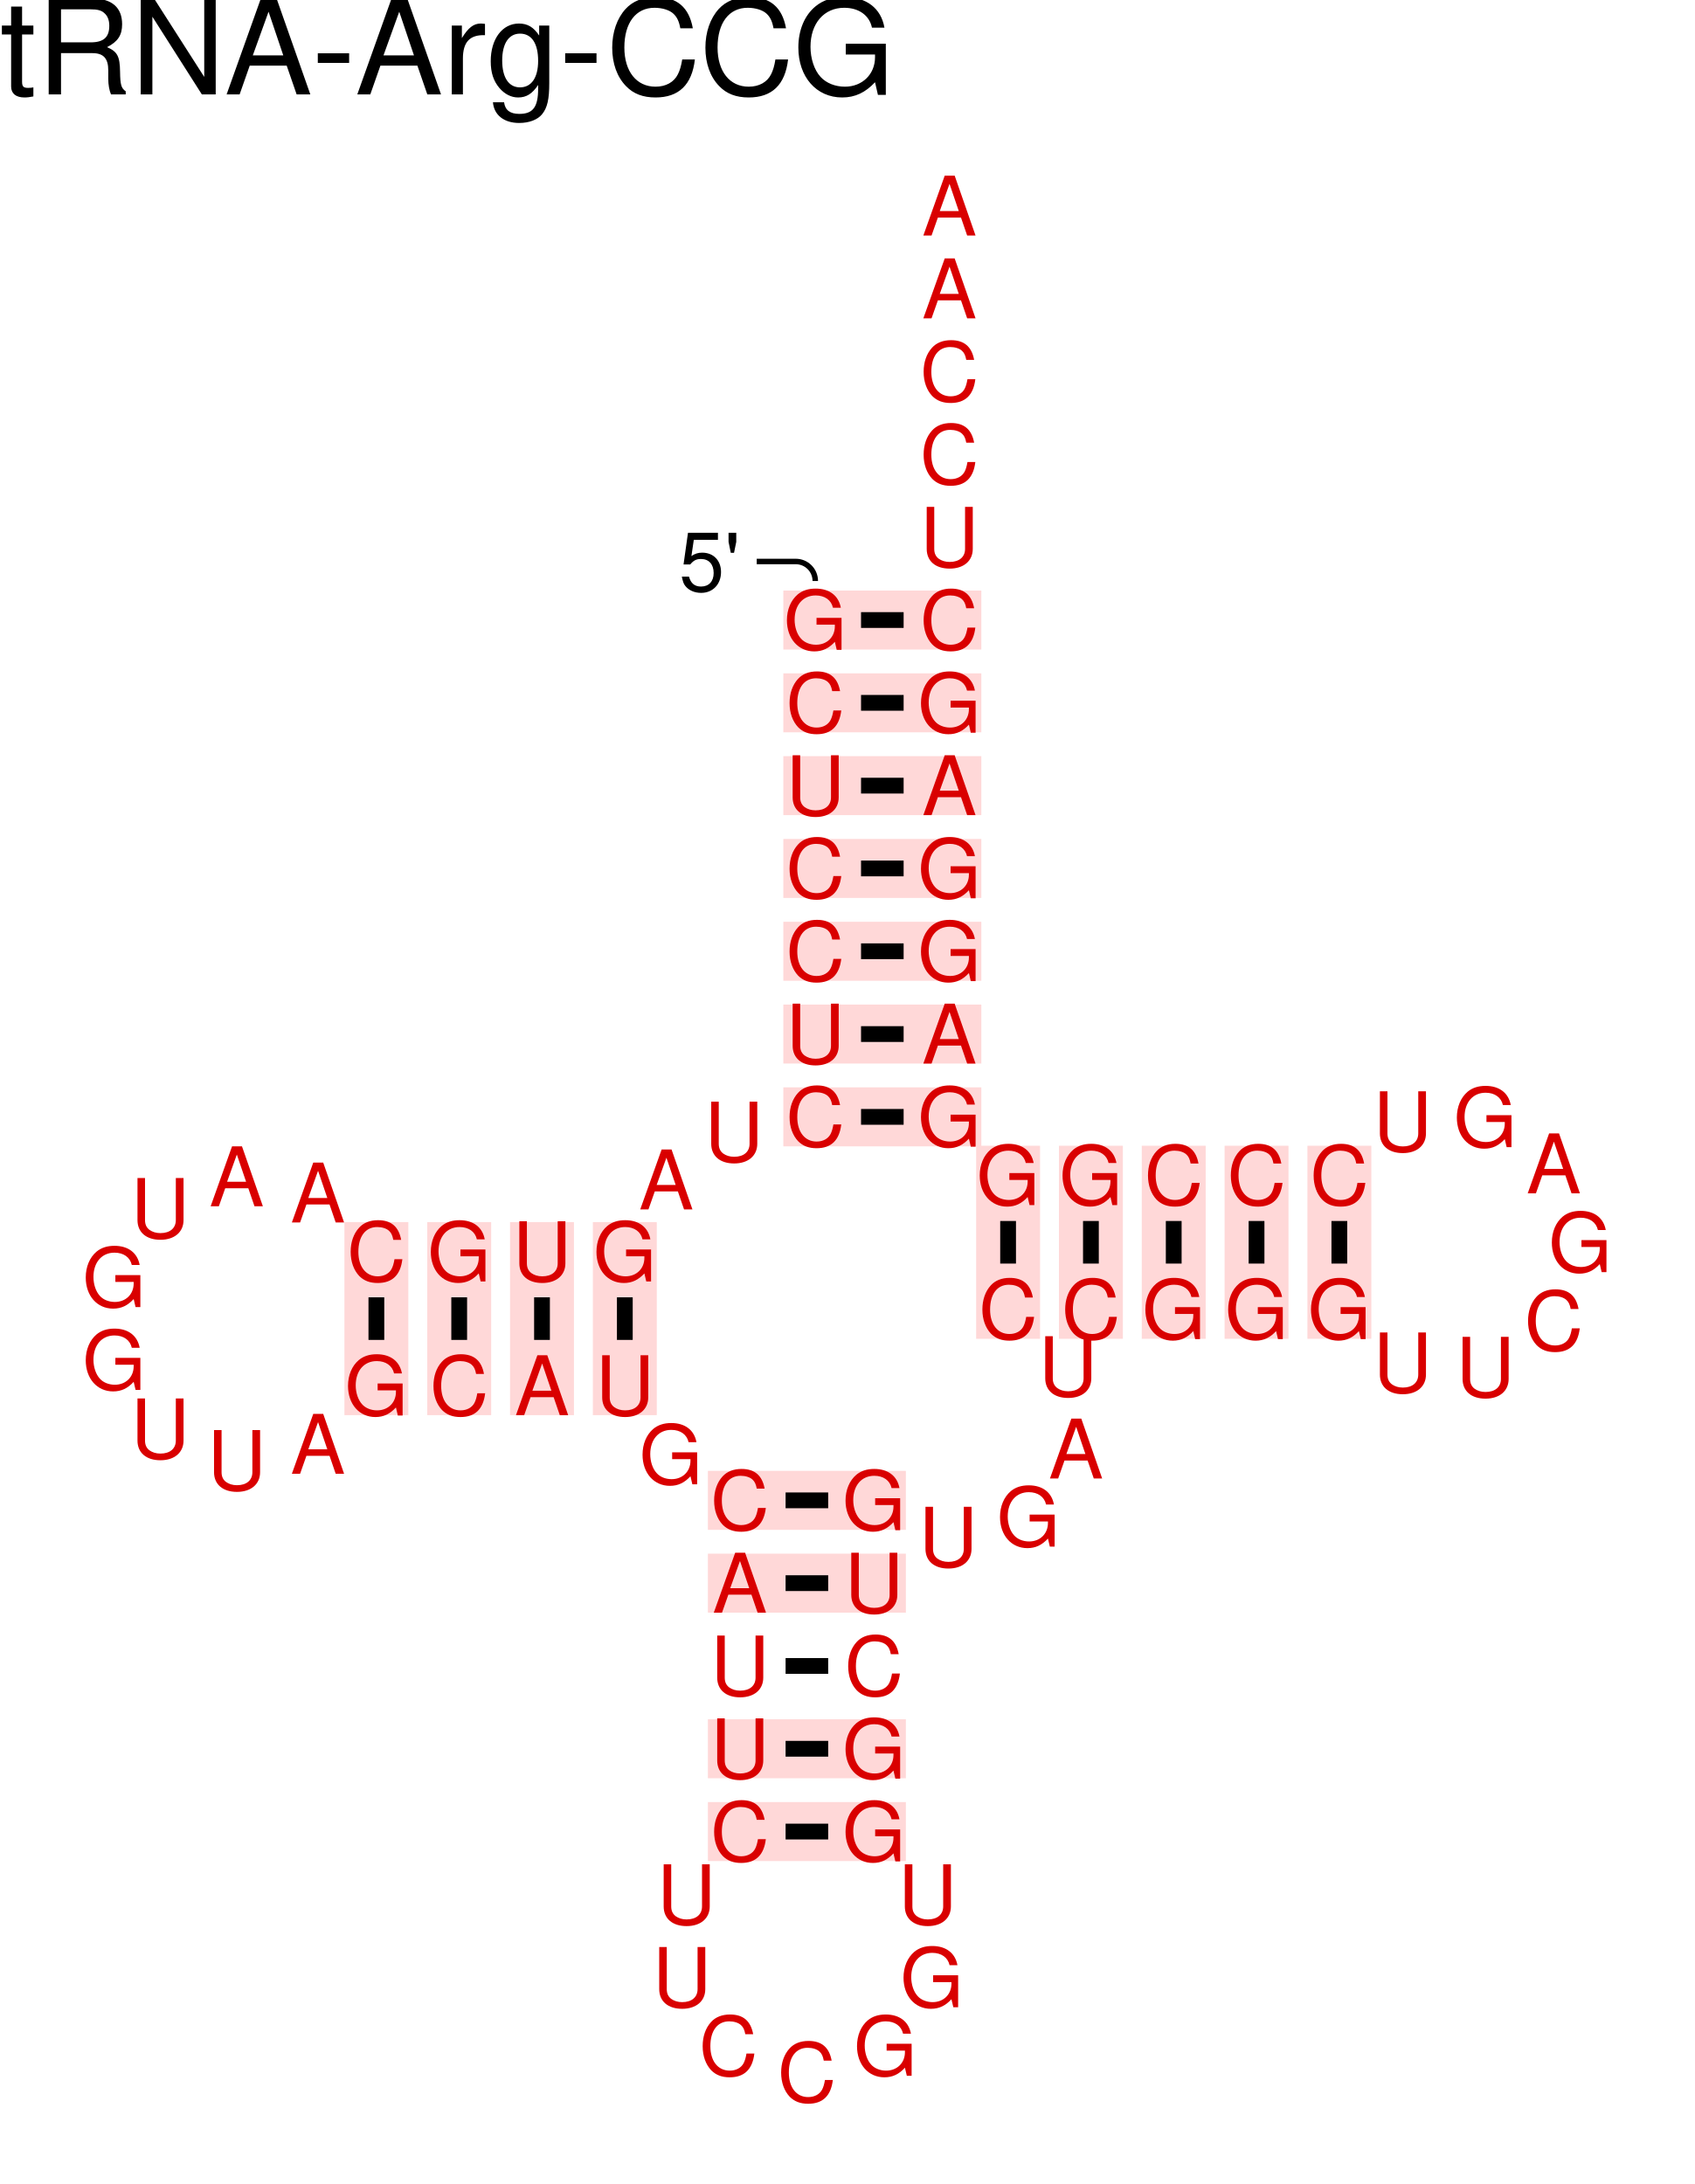
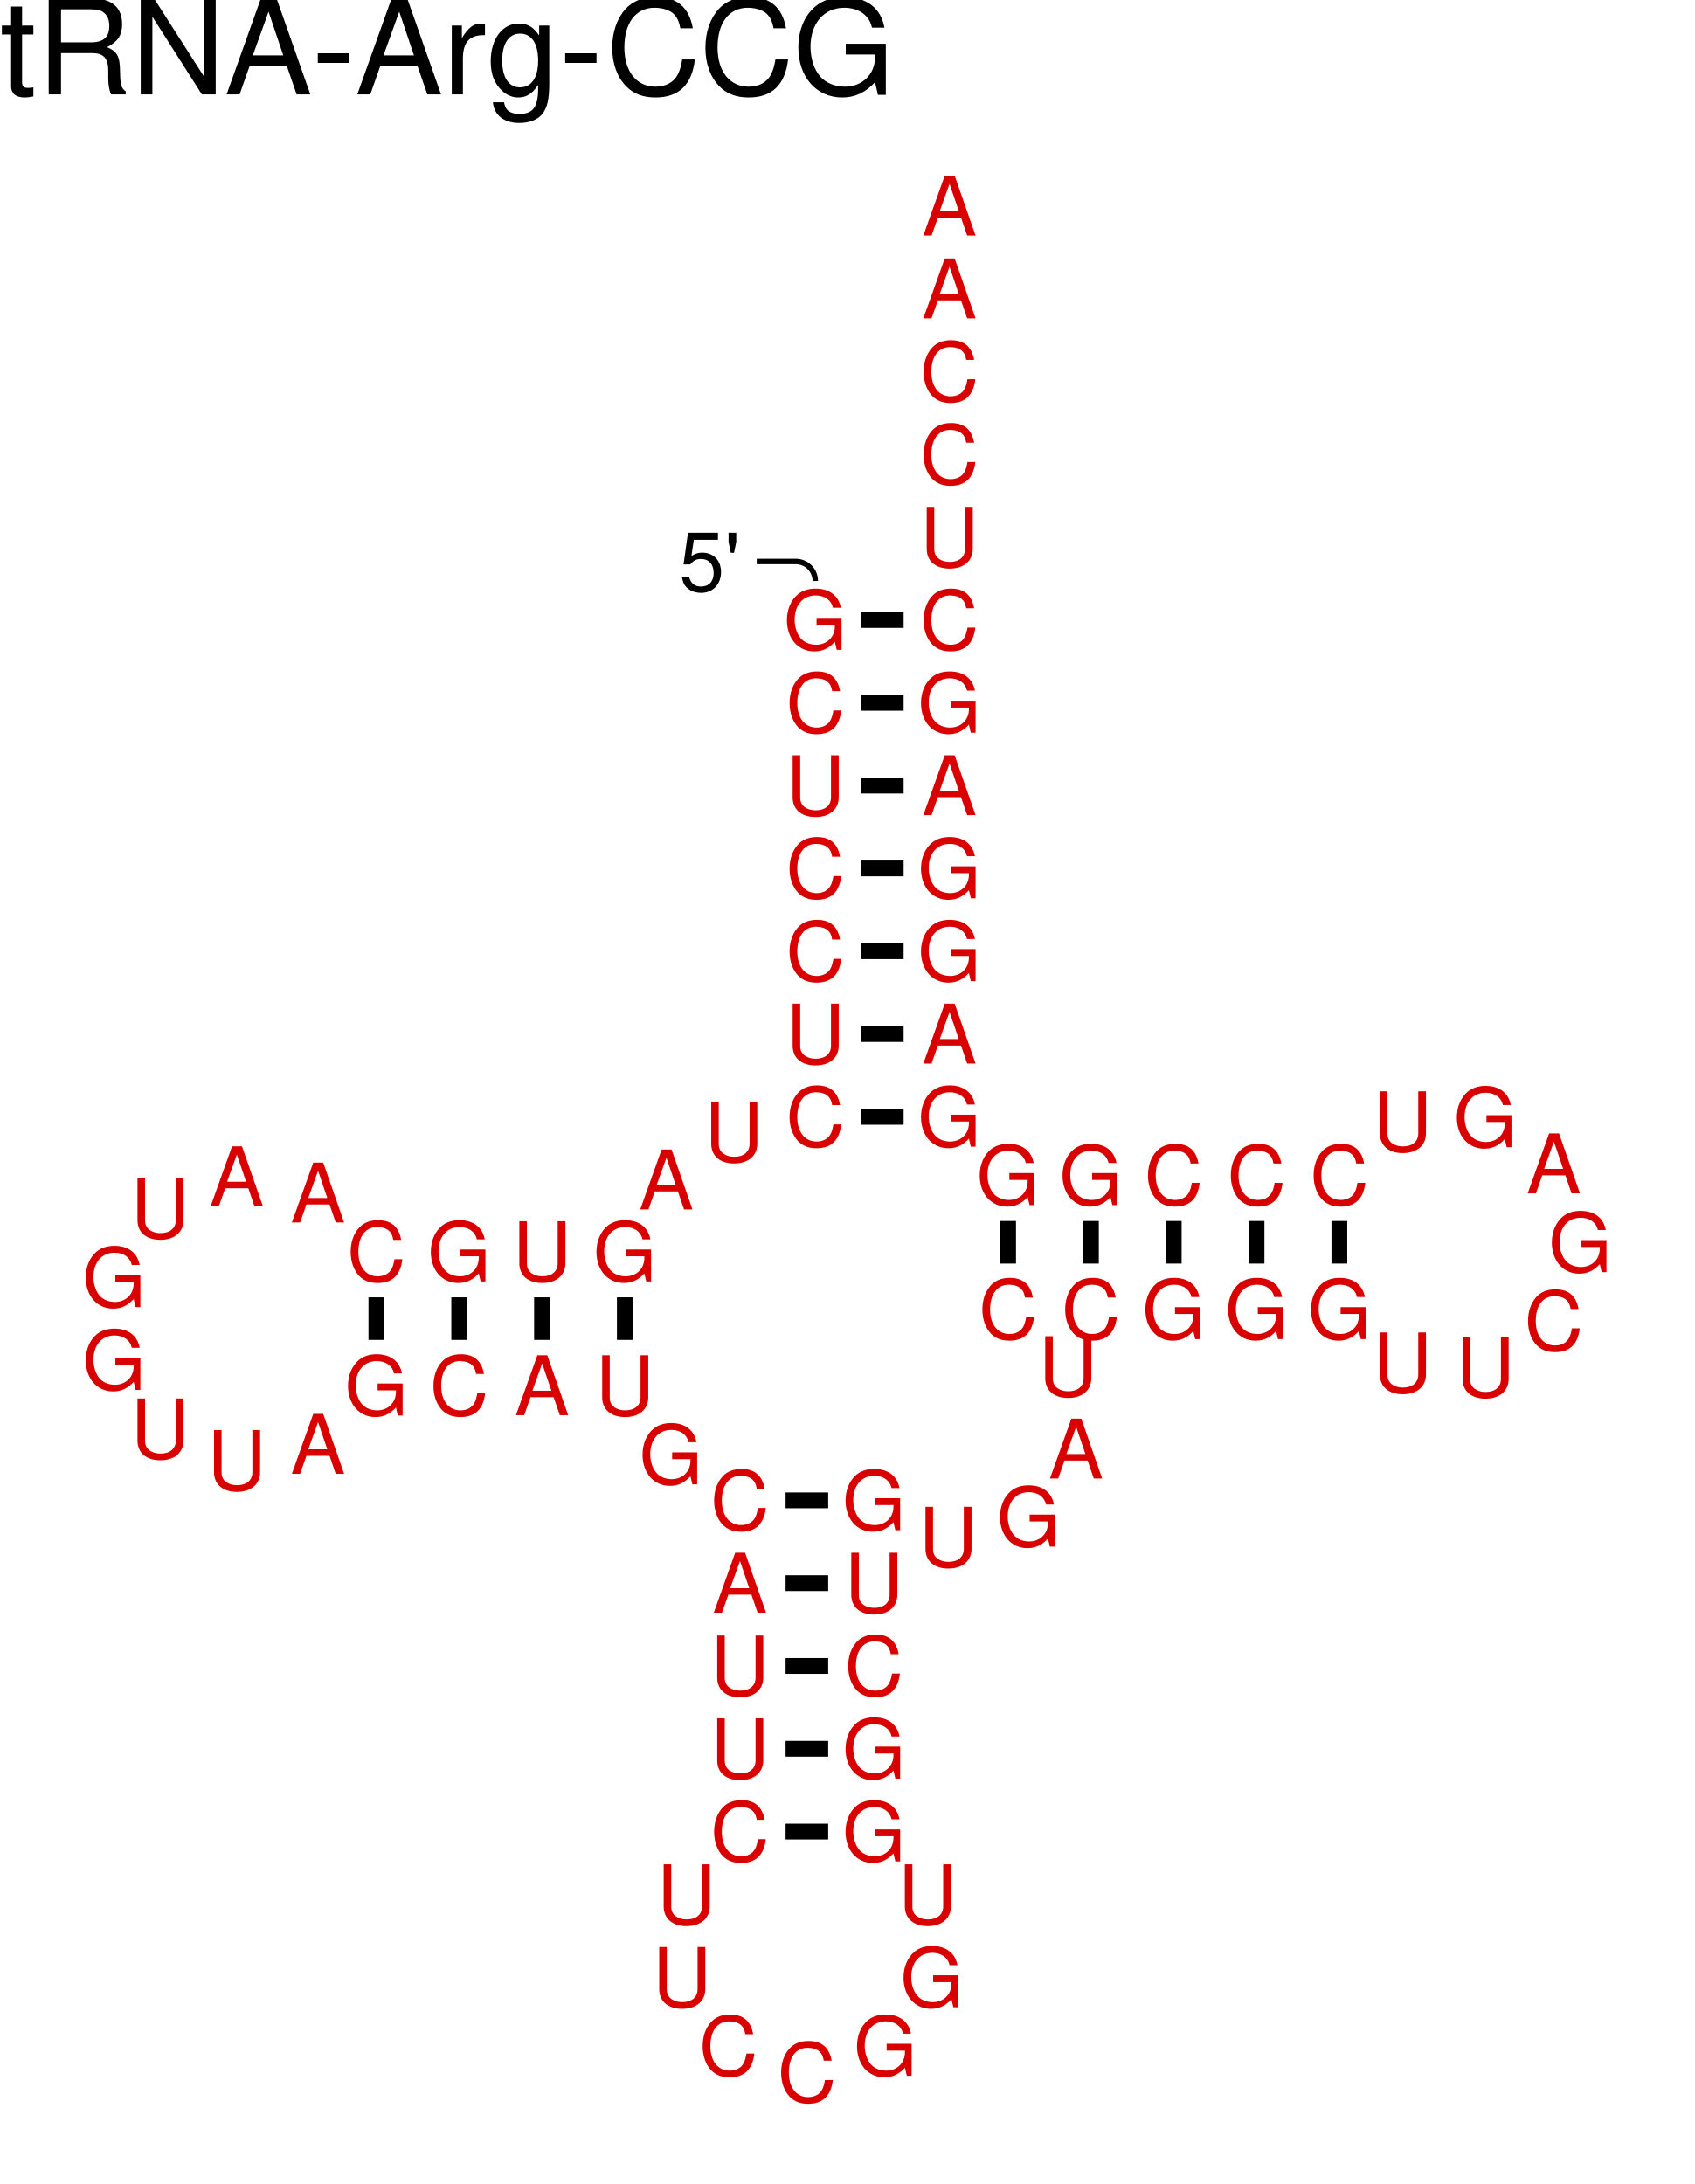
<svg xmlns="http://www.w3.org/2000/svg" version="1.0" width="154.669" height="199.397" id="svg2403" xml:space="preserve">
  <text x="0" y="8.616" id="text1000">
    <tspan x="0" y="8.616" fill="#000000" font-variant="normal" font-weight="normal" font-style="normal" font-family="Helvetica, Arial, sans-serif" font-size="12" id="tspan1001">tRNA-Arg-CCG</tspan>
  </text>
-   <path fill="#ffd8d8" stroke="none" d="M 71.508 53.916 L 71.508,53.916L 89.583,53.916L 89.583,59.301L 71.508,59.301Z" />
  <path fill="none" stroke="#000000" stroke-width="1.44" stroke-linecap="butt" stroke-linejoin="miter" d="M 78.602 56.608 L 82.49 56.608 " />
-   <path fill="#ffd8d8" stroke="none" d="M 71.508 61.476 L 71.508,61.476L 89.583,61.476L 89.583,66.861L 71.508,66.861Z" />
  <path fill="none" stroke="#000000" stroke-width="1.44" stroke-linecap="butt" stroke-linejoin="miter" d="M 78.602 64.168 L 82.49 64.168 " />
-   <path fill="#ffd8d8" stroke="none" d="M 71.508 69.036 L 71.508,69.036L 89.583,69.036L 89.583,74.421L 71.508,74.421Z" />
  <path fill="none" stroke="#000000" stroke-width="1.44" stroke-linecap="butt" stroke-linejoin="miter" d="M 78.602 71.728 L 82.49 71.728 " />
-   <path fill="#ffd8d8" stroke="none" d="M 71.508 76.596 L 71.508,76.596L 89.583,76.596L 89.583,81.981L 71.508,81.981Z" />
  <path fill="none" stroke="#000000" stroke-width="1.44" stroke-linecap="butt" stroke-linejoin="miter" d="M 78.602 79.288 L 82.49 79.288 " />
-   <path fill="#ffd8d8" stroke="none" d="M 71.508 84.156 L 71.508,84.156L 89.583,84.156L 89.583,89.541L 71.508,89.541Z" />
  <path fill="none" stroke="#000000" stroke-width="1.44" stroke-linecap="butt" stroke-linejoin="miter" d="M 78.602 86.849 L 82.49 86.849 " />
-   <path fill="#ffd8d8" stroke="none" d="M 71.508 91.716 L 71.508,91.716L 89.583,91.716L 89.583,97.101L 71.508,97.101Z" />
  <path fill="none" stroke="#000000" stroke-width="1.44" stroke-linecap="butt" stroke-linejoin="miter" d="M 78.602 94.409 L 82.49 94.409 " />
-   <path fill="#ffd8d8" stroke="none" d="M 71.508 99.276 L 71.508,99.276L 89.583,99.276L 89.583,104.661L 71.508,104.661Z" />
  <path fill="none" stroke="#000000" stroke-width="1.44" stroke-linecap="butt" stroke-linejoin="miter" d="M 78.602 101.969 L 82.49 101.969 " />
-   <path fill="#ffd8d8" stroke="none" d="M 59.956 111.577 L 59.956,111.577L 59.956,129.202L 54.121,129.202L 54.121,111.577Z" />
  <path fill="none" stroke="#000000" stroke-width="1.44" stroke-linecap="butt" stroke-linejoin="miter" d="M 57.038 118.445 L 57.038 122.333 " />
-   <path fill="#ffd8d8" stroke="none" d="M 52.396 111.577 L 52.396,111.577L 52.396,129.202L 46.561,129.202L 46.561,111.577Z" />
  <path fill="none" stroke="#000000" stroke-width="1.44" stroke-linecap="butt" stroke-linejoin="miter" d="M 49.478 118.445 L 49.478 122.333 " />
-   <path fill="#ffd8d8" stroke="none" d="M 44.836 111.577 L 44.836,111.577L 44.836,129.202L 39.001,129.202L 39.001,111.577Z" />
  <path fill="none" stroke="#000000" stroke-width="1.44" stroke-linecap="butt" stroke-linejoin="miter" d="M 41.919 118.445 L 41.919 122.333 " />
-   <path fill="#ffd8d8" stroke="none" d="M 37.276 111.577 L 37.276,111.577L 37.276,129.202L 31.441,129.202L 31.441,111.577Z" />
  <path fill="none" stroke="#000000" stroke-width="1.44" stroke-linecap="butt" stroke-linejoin="miter" d="M 34.358 118.445 L 34.358 122.333 " />
-   <path fill="#ffd8d8" stroke="none" d="M 64.621 134.288 L 64.621,134.288L 82.696,134.288L 82.696,139.673L 64.621,139.673Z" />
  <path fill="none" stroke="#000000" stroke-width="1.44" stroke-linecap="butt" stroke-linejoin="miter" d="M 71.715 136.98 L 75.603 136.98 " />
-   <path fill="#ffd8d8" stroke="none" d="M 64.621 141.848 L 64.621,141.848L 82.696,141.848L 82.696,147.233L 64.621,147.233Z" />
  <path fill="none" stroke="#000000" stroke-width="1.44" stroke-linecap="butt" stroke-linejoin="miter" d="M 71.715 144.54 L 75.603 144.54 " />
  <path fill="none" stroke="#000000" stroke-width="1.44" stroke-linecap="butt" stroke-linejoin="miter" d="M 71.715 152.1 L 75.603 152.1 " />
-   <path fill="#ffd8d8" stroke="none" d="M 64.621 156.968 L 64.621,156.968L 82.696,156.968L 82.696,162.353L 64.621,162.353Z" />
  <path fill="none" stroke="#000000" stroke-width="1.44" stroke-linecap="butt" stroke-linejoin="miter" d="M 71.715 159.66 L 75.603 159.66 " />
-   <path fill="#ffd8d8" stroke="none" d="M 64.621 164.528 L 64.621,164.528L 82.696,164.528L 82.696,169.913L 64.621,169.913Z" />
  <path fill="none" stroke="#000000" stroke-width="1.44" stroke-linecap="butt" stroke-linejoin="miter" d="M 71.715 167.22 L 75.603 167.22 " />
-   <path fill="#ffd8d8" stroke="none" d="M 89.109 122.231 L 89.109,122.231L 89.109,104.606L 94.944,104.606L 94.944,122.231Z" />
  <path fill="none" stroke="#000000" stroke-width="1.44" stroke-linecap="butt" stroke-linejoin="miter" d="M 92.026 115.363 L 92.026 111.475 " />
-   <path fill="#ffd8d8" stroke="none" d="M 96.669 122.231 L 96.669,122.231L 96.669,104.606L 102.504,104.606L 102.504,122.231Z" />
  <path fill="none" stroke="#000000" stroke-width="1.44" stroke-linecap="butt" stroke-linejoin="miter" d="M 99.587 115.363 L 99.587 111.475 " />
-   <path fill="#ffd8d8" stroke="none" d="M 104.229 122.231 L 104.229,122.231L 104.229,104.606L 110.064,104.606L 110.064,122.231Z" />
  <path fill="none" stroke="#000000" stroke-width="1.44" stroke-linecap="butt" stroke-linejoin="miter" d="M 107.146 115.363 L 107.146 111.475 " />
-   <path fill="#ffd8d8" stroke="none" d="M 111.789 122.231 L 111.789,122.231L 111.789,104.606L 117.624,104.606L 117.624,122.231Z" />
  <path fill="none" stroke="#000000" stroke-width="1.44" stroke-linecap="butt" stroke-linejoin="miter" d="M 114.706 115.363 L 114.706 111.475 " />
-   <path fill="#ffd8d8" stroke="none" d="M 119.349 122.231 L 119.349,122.231L 119.349,104.606L 125.184,104.606L 125.184,122.231Z" />
  <path fill="none" stroke="#000000" stroke-width="1.44" stroke-linecap="butt" stroke-linejoin="miter" d="M 122.266 115.363 L 122.266 111.475 " />
-   <path fill="none" stroke="#5c5c5c" stroke-width="0.5" stroke-linecap="butt" stroke-linejoin="miter" d="" />
-   <path fill="none" stroke="#5c5c5c" stroke-width="0.5" stroke-linecap="butt" stroke-linejoin="miter" d="" />
-   <path fill="none" stroke="#5c5c5c" stroke-width="0.5" stroke-linecap="butt" stroke-linejoin="miter" d="" />
-   <path fill="none" stroke="#5c5c5c" stroke-width="0.5" stroke-linecap="butt" stroke-linejoin="miter" d="" />
-   <path fill="none" stroke="#5c5c5c" stroke-width="0.5" stroke-linecap="butt" stroke-linejoin="miter" d="" />
-   <path fill="none" stroke="#5c5c5c" stroke-width="0.5" stroke-linecap="butt" stroke-linejoin="miter" d="" />
-   <path fill="none" stroke="#5c5c5c" stroke-width="0.5" stroke-linecap="butt" stroke-linejoin="miter" d="" />
-   <path fill="none" stroke="#5c5c5c" stroke-width="0.5" stroke-linecap="butt" stroke-linejoin="miter" d="" />
-   <path fill="none" stroke="#5c5c5c" stroke-width="0.5" stroke-linecap="butt" stroke-linejoin="miter" d="" />
-   <path fill="none" stroke="#5c5c5c" stroke-width="0.5" stroke-linecap="butt" stroke-linejoin="miter" d="" />
-   <path fill="none" stroke="#5c5c5c" stroke-width="0.5" stroke-linecap="butt" stroke-linejoin="miter" d="" />
-   <path fill="none" stroke="#5c5c5c" stroke-width="0.5" stroke-linecap="butt" stroke-linejoin="miter" d="" />
-   <path fill="none" stroke="#5c5c5c" stroke-width="0.5" stroke-linecap="butt" stroke-linejoin="miter" d="" />
-   <path fill="none" stroke="#5c5c5c" stroke-width="0.5" stroke-linecap="butt" stroke-linejoin="miter" d="" />
-   <path fill="none" stroke="#5c5c5c" stroke-width="0.5" stroke-linecap="butt" stroke-linejoin="miter" d="" />
-   <path fill="none" stroke="#5c5c5c" stroke-width="0.5" stroke-linecap="butt" stroke-linejoin="miter" d="" />
-   <path fill="none" stroke="#5c5c5c" stroke-width="0.5" stroke-linecap="butt" stroke-linejoin="miter" d="" />
-   <path fill="none" stroke="#5c5c5c" stroke-width="0.5" stroke-linecap="butt" stroke-linejoin="miter" d="" />
-   <path fill="none" stroke="#5c5c5c" stroke-width="0.5" stroke-linecap="butt" stroke-linejoin="miter" d="" />
-   <path fill="none" stroke="#5c5c5c" stroke-width="0.5" stroke-linecap="butt" stroke-linejoin="miter" d="" />
-   <path fill="none" stroke="#5c5c5c" stroke-width="0.5" stroke-linecap="butt" stroke-linejoin="miter" d="" />
-   <path fill="none" stroke="#5c5c5c" stroke-width="0.5" stroke-linecap="butt" stroke-linejoin="miter" d="" />
-   <path fill="none" stroke="#5c5c5c" stroke-width="0.5" stroke-linecap="butt" stroke-linejoin="miter" d="" />
-   <path fill="none" stroke="#5c5c5c" stroke-width="0.5" stroke-linecap="butt" stroke-linejoin="miter" d="" />
-   <path fill="none" stroke="#5c5c5c" stroke-width="0.5" stroke-linecap="butt" stroke-linejoin="miter" d="" />
-   <path fill="none" stroke="#5c5c5c" stroke-width="0.5" stroke-linecap="butt" stroke-linejoin="miter" d="" />
-   <path fill="none" stroke="#5c5c5c" stroke-width="0.5" stroke-linecap="butt" stroke-linejoin="miter" d="" />
-   <path fill="none" stroke="#5c5c5c" stroke-width="0.5" stroke-linecap="butt" stroke-linejoin="miter" d="" />
-   <path fill="none" stroke="#5c5c5c" stroke-width="0.5" stroke-linecap="butt" stroke-linejoin="miter" d="" />
-   <path fill="none" stroke="#5c5c5c" stroke-width="0.5" stroke-linecap="butt" stroke-linejoin="miter" d="" />
-   <path fill="none" stroke="#5c5c5c" stroke-width="0.5" stroke-linecap="butt" stroke-linejoin="miter" d="" />
-   <path fill="none" stroke="#5c5c5c" stroke-width="0.5" stroke-linecap="butt" stroke-linejoin="miter" d="" />
-   <path fill="none" stroke="#5c5c5c" stroke-width="0.5" stroke-linecap="butt" stroke-linejoin="miter" d="" />
-   <path fill="none" stroke="#5c5c5c" stroke-width="0.5" stroke-linecap="butt" stroke-linejoin="miter" d="" />
-   <path fill="none" stroke="#5c5c5c" stroke-width="0.5" stroke-linecap="butt" stroke-linejoin="miter" d="" />
-   <path fill="none" stroke="#5c5c5c" stroke-width="0.5" stroke-linecap="butt" stroke-linejoin="miter" d="" />
-   <path fill="none" stroke="#5c5c5c" stroke-width="0.5" stroke-linecap="butt" stroke-linejoin="miter" d="" />
-   <path fill="none" stroke="#5c5c5c" stroke-width="0.5" stroke-linecap="butt" stroke-linejoin="miter" d="" />
-   <path fill="none" stroke="#5c5c5c" stroke-width="0.5" stroke-linecap="butt" stroke-linejoin="miter" d="" />
-   <path fill="none" stroke="#5c5c5c" stroke-width="0.5" stroke-linecap="butt" stroke-linejoin="miter" d="" />
-   <path fill="none" stroke="#5c5c5c" stroke-width="0.5" stroke-linecap="butt" stroke-linejoin="miter" d="" />
-   <path fill="none" stroke="#5c5c5c" stroke-width="0.5" stroke-linecap="butt" stroke-linejoin="miter" d="" />
-   <path fill="none" stroke="#5c5c5c" stroke-width="0.5" stroke-linecap="butt" stroke-linejoin="miter" d="" />
-   <path fill="none" stroke="#5c5c5c" stroke-width="0.5" stroke-linecap="butt" stroke-linejoin="miter" d="" />
-   <path fill="none" stroke="#5c5c5c" stroke-width="0.5" stroke-linecap="butt" stroke-linejoin="miter" d="" />
-   <path fill="none" stroke="#5c5c5c" stroke-width="0.5" stroke-linecap="butt" stroke-linejoin="miter" d="" />
-   <path fill="none" stroke="#5c5c5c" stroke-width="0.5" stroke-linecap="butt" stroke-linejoin="miter" d="" />
-   <path fill="none" stroke="#5c5c5c" stroke-width="0.5" stroke-linecap="butt" stroke-linejoin="miter" d="" />
-   <path fill="none" stroke="#5c5c5c" stroke-width="0.5" stroke-linecap="butt" stroke-linejoin="miter" d="" />
-   <path fill="none" stroke="#5c5c5c" stroke-width="0.5" stroke-linecap="butt" stroke-linejoin="miter" d="" />
-   <path fill="none" stroke="#5c5c5c" stroke-width="0.5" stroke-linecap="butt" stroke-linejoin="miter" d="" />
-   <path fill="none" stroke="#5c5c5c" stroke-width="0.5" stroke-linecap="butt" stroke-linejoin="miter" d="" />
-   <path fill="none" stroke="#5c5c5c" stroke-width="0.5" stroke-linecap="butt" stroke-linejoin="miter" d="" />
-   <path fill="none" stroke="#5c5c5c" stroke-width="0.5" stroke-linecap="butt" stroke-linejoin="miter" d="" />
-   <path fill="none" stroke="#5c5c5c" stroke-width="0.5" stroke-linecap="butt" stroke-linejoin="miter" d="" />
-   <path fill="none" stroke="#5c5c5c" stroke-width="0.5" stroke-linecap="butt" stroke-linejoin="miter" d="" />
-   <path fill="none" stroke="#5c5c5c" stroke-width="0.5" stroke-linecap="butt" stroke-linejoin="miter" d="" />
-   <path fill="none" stroke="#5c5c5c" stroke-width="0.5" stroke-linecap="butt" stroke-linejoin="miter" d="" />
-   <path fill="none" stroke="#5c5c5c" stroke-width="0.5" stroke-linecap="butt" stroke-linejoin="miter" d="" />
-   <path fill="none" stroke="#5c5c5c" stroke-width="0.5" stroke-linecap="butt" stroke-linejoin="miter" d="" />
-   <path fill="none" stroke="#5c5c5c" stroke-width="0.5" stroke-linecap="butt" stroke-linejoin="miter" d="" />
-   <path fill="none" stroke="#5c5c5c" stroke-width="0.5" stroke-linecap="butt" stroke-linejoin="miter" d="" />
-   <path fill="none" stroke="#5c5c5c" stroke-width="0.5" stroke-linecap="butt" stroke-linejoin="miter" d="" />
-   <path fill="none" stroke="#5c5c5c" stroke-width="0.5" stroke-linecap="butt" stroke-linejoin="miter" d="" />
-   <path fill="none" stroke="#5c5c5c" stroke-width="0.5" stroke-linecap="butt" stroke-linejoin="miter" d="" />
-   <path fill="none" stroke="#5c5c5c" stroke-width="0.5" stroke-linecap="butt" stroke-linejoin="miter" d="" />
-   <path fill="none" stroke="#5c5c5c" stroke-width="0.5" stroke-linecap="butt" stroke-linejoin="miter" d="" />
-   <path fill="none" stroke="#5c5c5c" stroke-width="0.5" stroke-linecap="butt" stroke-linejoin="miter" d="" />
-   <path fill="none" stroke="#5c5c5c" stroke-width="0.5" stroke-linecap="butt" stroke-linejoin="miter" d="" />
-   <path fill="none" stroke="#5c5c5c" stroke-width="0.5" stroke-linecap="butt" stroke-linejoin="miter" d="" />
-   <path fill="none" stroke="#5c5c5c" stroke-width="0.5" stroke-linecap="butt" stroke-linejoin="miter" d="" />
-   <path fill="none" stroke="#5c5c5c" stroke-width="0.5" stroke-linecap="butt" stroke-linejoin="miter" d="" />
-   <path fill="none" stroke="#5c5c5c" stroke-width="0.5" stroke-linecap="butt" stroke-linejoin="miter" d="" />
-   <path fill="none" stroke="#5c5c5c" stroke-width="0.5" stroke-linecap="butt" stroke-linejoin="miter" d="" />
-   <path fill="none" stroke="#5c5c5c" stroke-width="0.5" stroke-linecap="butt" stroke-linejoin="miter" d="" />
-   <path fill="none" stroke="#5c5c5c" stroke-width="0.5" stroke-linecap="butt" stroke-linejoin="miter" d="" />
-   <path fill="none" stroke="#5c5c5c" stroke-width="0.5" stroke-linecap="butt" stroke-linejoin="miter" d="" />
-   <path fill="none" stroke="#5c5c5c" stroke-width="0.5" stroke-linecap="butt" stroke-linejoin="miter" d="" />
-   <path fill="none" stroke="#5c5c5c" stroke-width="0.5" stroke-linecap="butt" stroke-linejoin="miter" d="" />
-   <path fill="none" stroke="#5c5c5c" stroke-width="0.5" stroke-linecap="butt" stroke-linejoin="miter" d="" />
-   <path fill="none" stroke="#5c5c5c" stroke-width="0.5" stroke-linecap="butt" stroke-linejoin="miter" d="" />
-   <path fill="none" stroke="#5c5c5c" stroke-width="0.5" stroke-linecap="butt" stroke-linejoin="miter" d="" />
-   <path fill="none" stroke="#5c5c5c" stroke-width="0.5" stroke-linecap="butt" stroke-linejoin="miter" d="" />
-   <path fill="none" stroke="#5c5c5c" stroke-width="0.5" stroke-linecap="butt" stroke-linejoin="miter" d="" />
-   <path fill="none" stroke="#5c5c5c" stroke-width="0.5" stroke-linecap="butt" stroke-linejoin="miter" d="" />
-   <path fill="none" stroke="#5c5c5c" stroke-width="0.5" stroke-linecap="butt" stroke-linejoin="miter" d="" />
-   <path fill="none" stroke="#5c5c5c" stroke-width="0.5" stroke-linecap="butt" stroke-linejoin="miter" d="" />
-   <path fill="none" stroke="#5c5c5c" stroke-width="0.5" stroke-linecap="butt" stroke-linejoin="miter" d="" />
-   <path fill="none" stroke="#5c5c5c" stroke-width="0.5" stroke-linecap="butt" stroke-linejoin="miter" d="" />
-   <path fill="none" stroke="#5c5c5c" stroke-width="0.5" stroke-linecap="butt" stroke-linejoin="miter" d="" />
-   <path fill="none" stroke="#5c5c5c" stroke-width="0.5" stroke-linecap="butt" stroke-linejoin="miter" d="" />
-   <path fill="none" stroke="#5c5c5c" stroke-width="0.5" stroke-linecap="butt" stroke-linejoin="miter" d="" />
-   <path fill="none" stroke="#5c5c5c" stroke-width="0.5" stroke-linecap="butt" stroke-linejoin="miter" d="" />
-   <path fill="none" stroke="#5c5c5c" stroke-width="0.5" stroke-linecap="butt" stroke-linejoin="miter" d="" />
-   <path fill="none" stroke="#5c5c5c" stroke-width="0.5" stroke-linecap="butt" stroke-linejoin="miter" d="" />
-   <path fill="none" stroke="#5c5c5c" stroke-width="0.5" stroke-linecap="butt" stroke-linejoin="miter" d="" />
-   <path fill="none" stroke="#5c5c5c" stroke-width="0.5" stroke-linecap="butt" stroke-linejoin="miter" d="" />
-   <path fill="none" stroke="#5c5c5c" stroke-width="0.5" stroke-linecap="butt" stroke-linejoin="miter" d="" />
-   <path fill="none" stroke="#5c5c5c" stroke-width="0.5" stroke-linecap="butt" stroke-linejoin="miter" d="" />
-   <path fill="none" stroke="#5c5c5c" stroke-width="0.5" stroke-linecap="butt" stroke-linejoin="miter" d="" />
-   <path fill="none" stroke="#5c5c5c" stroke-width="0.5" stroke-linecap="butt" stroke-linejoin="miter" d="" />
-   <path fill="none" stroke="#5c5c5c" stroke-width="0.5" stroke-linecap="butt" stroke-linejoin="miter" d="" />
-   <path fill="none" stroke="#5c5c5c" stroke-width="0.5" stroke-linecap="butt" stroke-linejoin="miter" d="" />
-   <path fill="none" stroke="#5c5c5c" stroke-width="0.5" stroke-linecap="butt" stroke-linejoin="miter" d="" />
-   <path fill="none" stroke="#5c5c5c" stroke-width="0.5" stroke-linecap="butt" stroke-linejoin="miter" d="" />
-   <path fill="none" stroke="#5c5c5c" stroke-width="0.5" stroke-linecap="butt" stroke-linejoin="miter" d="" />
-   <path fill="none" stroke="#5c5c5c" stroke-width="0.5" stroke-linecap="butt" stroke-linejoin="miter" d="" />
-   <path fill="none" stroke="#5c5c5c" stroke-width="0.5" stroke-linecap="butt" stroke-linejoin="miter" d="" />
-   <path fill="none" stroke="#5c5c5c" stroke-width="0.5" stroke-linecap="butt" stroke-linejoin="miter" d="" />
-   <path fill="none" stroke="#5c5c5c" stroke-width="0.5" stroke-linecap="butt" stroke-linejoin="miter" d="" />
-   <path fill="none" stroke="#5c5c5c" stroke-width="0.5" stroke-linecap="butt" stroke-linejoin="miter" d="" />
-   <path fill="none" stroke="#5c5c5c" stroke-width="0.5" stroke-linecap="butt" stroke-linejoin="miter" d="" />
-   <path fill="none" stroke="#5c5c5c" stroke-width="0.5" stroke-linecap="butt" stroke-linejoin="miter" d="" />
-   <path fill="none" stroke="#5c5c5c" stroke-width="0.5" stroke-linecap="butt" stroke-linejoin="miter" d="" />
-   <path fill="none" stroke="#5c5c5c" stroke-width="0.5" stroke-linecap="butt" stroke-linejoin="miter" d="" />
-   <path fill="none" stroke="#5c5c5c" stroke-width="0.5" stroke-linecap="butt" stroke-linejoin="miter" d="" />
-   <path fill="none" stroke="#5c5c5c" stroke-width="0.5" stroke-linecap="butt" stroke-linejoin="miter" d="" />
-   <path fill="none" stroke="#5c5c5c" stroke-width="0.5" stroke-linecap="butt" stroke-linejoin="miter" d="" />
-   <path fill="none" stroke="#5c5c5c" stroke-width="0.5" stroke-linecap="butt" stroke-linejoin="miter" d="" />
-   <path fill="none" stroke="#5c5c5c" stroke-width="0.5" stroke-linecap="butt" stroke-linejoin="miter" d="" />
-   <path fill="none" stroke="#5c5c5c" stroke-width="0.5" stroke-linecap="butt" stroke-linejoin="miter" d="" />
-   <path fill="none" stroke="#5c5c5c" stroke-width="0.5" stroke-linecap="butt" stroke-linejoin="miter" d="" />
-   <path fill="none" stroke="#5c5c5c" stroke-width="0.5" stroke-linecap="butt" stroke-linejoin="miter" d="" />
-   <path fill="none" stroke="#5c5c5c" stroke-width="0.5" stroke-linecap="butt" stroke-linejoin="miter" d="" />
-   <path fill="none" stroke="#5c5c5c" stroke-width="0.5" stroke-linecap="butt" stroke-linejoin="miter" d="" />
-   <path fill="none" stroke="#5c5c5c" stroke-width="0.5" stroke-linecap="butt" stroke-linejoin="miter" d="" />
-   <path fill="none" stroke="#5c5c5c" stroke-width="0.5" stroke-linecap="butt" stroke-linejoin="miter" d="" />
-   <path fill="none" stroke="#5c5c5c" stroke-width="0.5" stroke-linecap="butt" stroke-linejoin="miter" d="" />
-   <path fill="none" stroke="#5c5c5c" stroke-width="0.5" stroke-linecap="butt" stroke-linejoin="miter" d="" />
-   <path fill="none" stroke="#5c5c5c" stroke-width="0.5" stroke-linecap="butt" stroke-linejoin="miter" d="" />
-   <path fill="none" stroke="#5c5c5c" stroke-width="0.5" stroke-linecap="butt" stroke-linejoin="miter" d="" />
-   <path fill="none" stroke="#5c5c5c" stroke-width="0.5" stroke-linecap="butt" stroke-linejoin="miter" d="" />
-   <path fill="none" stroke="#5c5c5c" stroke-width="0.5" stroke-linecap="butt" stroke-linejoin="miter" d="" />
-   <path fill="none" stroke="#5c5c5c" stroke-width="0.5" stroke-linecap="butt" stroke-linejoin="miter" d="" />
-   <path fill="none" stroke="#5c5c5c" stroke-width="0.5" stroke-linecap="butt" stroke-linejoin="miter" d="" />
-   <path fill="none" stroke="#5c5c5c" stroke-width="0.5" stroke-linecap="butt" stroke-linejoin="miter" d="" />
-   <path fill="none" stroke="#5c5c5c" stroke-width="0.5" stroke-linecap="butt" stroke-linejoin="miter" d="" />
-   <path fill="none" stroke="#5c5c5c" stroke-width="0.5" stroke-linecap="butt" stroke-linejoin="miter" d="" />
-   <path fill="none" stroke="#5c5c5c" stroke-width="0.5" stroke-linecap="butt" stroke-linejoin="miter" d="" />
-   <path fill="none" stroke="#5c5c5c" stroke-width="0.5" stroke-linecap="butt" stroke-linejoin="miter" d="" />
-   <path fill="none" stroke="#5c5c5c" stroke-width="0.5" stroke-linecap="butt" stroke-linejoin="miter" d="" />
-   <path fill="none" stroke="#5c5c5c" stroke-width="0.5" stroke-linecap="butt" stroke-linejoin="miter" d="" />
-   <path fill="none" stroke="#5c5c5c" stroke-width="0.5" stroke-linecap="butt" stroke-linejoin="miter" d="" />
-   <path fill="none" stroke="#5c5c5c" stroke-width="0.5" stroke-linecap="butt" stroke-linejoin="miter" d="" />
-   <path fill="none" stroke="#5c5c5c" stroke-width="0.5" stroke-linecap="butt" stroke-linejoin="miter" d="" />
-   <path fill="none" stroke="#5c5c5c" stroke-width="0.5" stroke-linecap="butt" stroke-linejoin="miter" d="" />
-   <path fill="none" stroke="#5c5c5c" stroke-width="0.5" stroke-linecap="butt" stroke-linejoin="miter" d="" />
-   <path fill="none" stroke="#5c5c5c" stroke-width="0.5" stroke-linecap="butt" stroke-linejoin="miter" d="" />
-   <path fill="none" stroke="#5c5c5c" stroke-width="0.5" stroke-linecap="butt" stroke-linejoin="miter" d="" />
-   <path fill="none" stroke="#5c5c5c" stroke-width="0.5" stroke-linecap="butt" stroke-linejoin="miter" d="" />
-   <path fill="none" stroke="#5c5c5c" stroke-width="0.5" stroke-linecap="butt" stroke-linejoin="miter" d="" />
-   <path fill="none" stroke="#5c5c5c" stroke-width="0.5" stroke-linecap="butt" stroke-linejoin="miter" d="" />
  <text x="71.508" y="59.301" id="text1002">
    <tspan x="71.508" y="59.301" fill="#d90000" font-variant="normal" font-weight="normal" font-style="normal" font-family="Helvetica, Arial, sans-serif" font-size="7.5" id="tspan1003">G</tspan>
  </text>
  <text x="71.718" y="66.861" id="text1004">
    <tspan x="71.718" y="66.861" fill="#d90000" font-variant="normal" font-weight="normal" font-style="normal" font-family="Helvetica, Arial, sans-serif" font-size="7.5" id="tspan1005">C</tspan>
  </text>
  <text x="71.718" y="74.421" id="text1006">
    <tspan x="71.718" y="74.421" fill="#d90000" font-variant="normal" font-weight="normal" font-style="normal" font-family="Helvetica, Arial, sans-serif" font-size="7.5" id="tspan1007">U</tspan>
  </text>
  <text x="71.718" y="81.981" id="text1008">
    <tspan x="71.718" y="81.981" fill="#d90000" font-variant="normal" font-weight="normal" font-style="normal" font-family="Helvetica, Arial, sans-serif" font-size="7.5" id="tspan1009">C</tspan>
  </text>
  <text x="71.718" y="89.541" id="text1010">
    <tspan x="71.718" y="89.541" fill="#d90000" font-variant="normal" font-weight="normal" font-style="normal" font-family="Helvetica, Arial, sans-serif" font-size="7.5" id="tspan1011">C</tspan>
  </text>
  <text x="71.718" y="97.101" id="text1012">
    <tspan x="71.718" y="97.101" fill="#d90000" font-variant="normal" font-weight="normal" font-style="normal" font-family="Helvetica, Arial, sans-serif" font-size="7.5" id="tspan1013">U</tspan>
  </text>
  <text x="71.718" y="104.661" id="text1014">
    <tspan x="71.718" y="104.661" fill="#d90000" font-variant="normal" font-weight="normal" font-style="normal" font-family="Helvetica, Arial, sans-serif" font-size="7.5" id="tspan1015">C</tspan>
  </text>
  <text x="64.287" y="106.051" id="text1016">
    <tspan x="64.287" y="106.051" fill="#d90000" font-variant="normal" font-weight="normal" font-style="normal" font-family="Helvetica, Arial, sans-serif" font-size="7.5" id="tspan1017">U</tspan>
  </text>
  <text x="58.321" y="110.417" id="text1018">
    <tspan x="58.321" y="110.417" fill="#d90000" font-variant="normal" font-weight="normal" font-style="normal" font-family="Helvetica, Arial, sans-serif" font-size="7.5" id="tspan1019">A</tspan>
  </text>
  <text x="54.121" y="116.962" id="text1020">
    <tspan x="54.121" y="116.962" fill="#d90000" font-variant="normal" font-weight="normal" font-style="normal" font-family="Helvetica, Arial, sans-serif" font-size="7.5" id="tspan1021">G</tspan>
  </text>
  <text x="46.771" y="116.962" id="text1022">
    <tspan x="46.771" y="116.962" fill="#d90000" font-variant="normal" font-weight="normal" font-style="normal" font-family="Helvetica, Arial, sans-serif" font-size="7.5" id="tspan1023">U</tspan>
  </text>
  <text x="39.001" y="116.962" id="text1024">
    <tspan x="39.001" y="116.962" fill="#d90000" font-variant="normal" font-weight="normal" font-style="normal" font-family="Helvetica, Arial, sans-serif" font-size="7.5" id="tspan1025">G</tspan>
  </text>
  <text x="31.651" y="116.962" id="text1026">
    <tspan x="31.651" y="116.962" fill="#d90000" font-variant="normal" font-weight="normal" font-style="normal" font-family="Helvetica, Arial, sans-serif" font-size="7.5" id="tspan1027">C</tspan>
  </text>
  <text x="26.518" y="111.609" id="text1028">
    <tspan x="26.518" y="111.609" fill="#d90000" font-variant="normal" font-weight="normal" font-style="normal" font-family="Helvetica, Arial, sans-serif" font-size="7.5" id="tspan1029">A</tspan>
  </text>
  <text x="19.105" y="110.128" id="text1030">
    <tspan x="19.105" y="110.128" fill="#d90000" font-variant="normal" font-weight="normal" font-style="normal" font-family="Helvetica, Arial, sans-serif" font-size="7.5" id="tspan1031">A</tspan>
  </text>
  <text x="11.912" y="113.017" id="text1032">
    <tspan x="11.912" y="113.017" fill="#d90000" font-variant="normal" font-weight="normal" font-style="normal" font-family="Helvetica, Arial, sans-serif" font-size="7.5" id="tspan1033">U</tspan>
  </text>
  <text x="7.5" y="119.302" id="text1034">
    <tspan x="7.5" y="119.302" fill="#d90000" font-variant="normal" font-weight="normal" font-style="normal" font-family="Helvetica, Arial, sans-serif" font-size="7.5" id="tspan1035">G</tspan>
  </text>
  <text x="7.5" y="126.862" id="text1036">
    <tspan x="7.5" y="126.862" fill="#d90000" font-variant="normal" font-weight="normal" font-style="normal" font-family="Helvetica, Arial, sans-serif" font-size="7.5" id="tspan1037">G</tspan>
  </text>
  <text x="11.912" y="133.146" id="text1038">
    <tspan x="11.912" y="133.146" fill="#d90000" font-variant="normal" font-weight="normal" font-style="normal" font-family="Helvetica, Arial, sans-serif" font-size="7.5" id="tspan1039">U</tspan>
  </text>
  <text x="18.898" y="136.035" id="text1040">
    <tspan x="18.898" y="136.035" fill="#d90000" font-variant="normal" font-weight="normal" font-style="normal" font-family="Helvetica, Arial, sans-serif" font-size="7.5" id="tspan1041">U</tspan>
  </text>
  <text x="26.518" y="134.554" id="text1042">
    <tspan x="26.518" y="134.554" fill="#d90000" font-variant="normal" font-weight="normal" font-style="normal" font-family="Helvetica, Arial, sans-serif" font-size="7.5" id="tspan1043">A</tspan>
  </text>
  <text x="31.441" y="129.202" id="text1044">
    <tspan x="31.441" y="129.202" fill="#d90000" font-variant="normal" font-weight="normal" font-style="normal" font-family="Helvetica, Arial, sans-serif" font-size="7.5" id="tspan1045">G</tspan>
  </text>
  <text x="39.211" y="129.202" id="text1046">
    <tspan x="39.211" y="129.202" fill="#d90000" font-variant="normal" font-weight="normal" font-style="normal" font-family="Helvetica, Arial, sans-serif" font-size="7.5" id="tspan1047">C</tspan>
  </text>
  <text x="46.977" y="129.202" id="text1048">
    <tspan x="46.977" y="129.202" fill="#d90000" font-variant="normal" font-weight="normal" font-style="normal" font-family="Helvetica, Arial, sans-serif" font-size="7.5" id="tspan1049">A</tspan>
  </text>
  <text x="54.331" y="129.202" id="text1050">
    <tspan x="54.331" y="129.202" fill="#d90000" font-variant="normal" font-weight="normal" font-style="normal" font-family="Helvetica, Arial, sans-serif" font-size="7.5" id="tspan1051">U</tspan>
  </text>
  <text x="58.328" y="135.483" id="text1052">
    <tspan x="58.328" y="135.483" fill="#d90000" font-variant="normal" font-weight="normal" font-style="normal" font-family="Helvetica, Arial, sans-serif" font-size="7.5" id="tspan1053">G</tspan>
  </text>
  <text x="64.831" y="139.673" id="text1054">
    <tspan x="64.831" y="139.673" fill="#d90000" font-variant="normal" font-weight="normal" font-style="normal" font-family="Helvetica, Arial, sans-serif" font-size="7.5" id="tspan1055">C</tspan>
  </text>
  <text x="65.037" y="147.233" id="text1056">
    <tspan x="65.037" y="147.233" fill="#d90000" font-variant="normal" font-weight="normal" font-style="normal" font-family="Helvetica, Arial, sans-serif" font-size="7.5" id="tspan1057">A</tspan>
  </text>
  <text x="64.831" y="154.793" id="text1058">
    <tspan x="64.831" y="154.793" fill="#d90000" font-variant="normal" font-weight="normal" font-style="normal" font-family="Helvetica, Arial, sans-serif" font-size="7.5" id="tspan1059">U</tspan>
  </text>
  <text x="64.831" y="162.353" id="text1060">
    <tspan x="64.831" y="162.353" fill="#d90000" font-variant="normal" font-weight="normal" font-style="normal" font-family="Helvetica, Arial, sans-serif" font-size="7.5" id="tspan1061">U</tspan>
  </text>
  <text x="64.831" y="169.913" id="text1062">
    <tspan x="64.831" y="169.913" fill="#d90000" font-variant="normal" font-weight="normal" font-style="normal" font-family="Helvetica, Arial, sans-serif" font-size="7.5" id="tspan1063">C</tspan>
  </text>
  <text x="59.944" y="175.68" id="text1064">
    <tspan x="59.944" y="175.68" fill="#d90000" font-variant="normal" font-weight="normal" font-style="normal" font-family="Helvetica, Arial, sans-serif" font-size="7.5" id="tspan1065">U</tspan>
  </text>
  <text x="59.541" y="183.23" id="text1066">
    <tspan x="59.541" y="183.23" fill="#d90000" font-variant="normal" font-weight="normal" font-style="normal" font-family="Helvetica, Arial, sans-serif" font-size="7.5" id="tspan1067">U</tspan>
  </text>
  <text x="63.786" y="189.485" id="text1068">
    <tspan x="63.786" y="189.485" fill="#d90000" font-variant="normal" font-weight="normal" font-style="normal" font-family="Helvetica, Arial, sans-serif" font-size="7.5" id="tspan1069">C</tspan>
  </text>
  <text x="70.951" y="191.897" id="text1070">
    <tspan x="70.951" y="191.897" fill="#d90000" font-variant="normal" font-weight="normal" font-style="normal" font-family="Helvetica, Arial, sans-serif" font-size="7.5" id="tspan1071">C</tspan>
  </text>
  <text x="77.906" y="189.485" id="text1072">
    <tspan x="77.906" y="189.485" fill="#d90000" font-variant="normal" font-weight="normal" font-style="normal" font-family="Helvetica, Arial, sans-serif" font-size="7.5" id="tspan1073">G</tspan>
  </text>
  <text x="82.151" y="183.23" id="text1074">
    <tspan x="82.151" y="183.23" fill="#d90000" font-variant="normal" font-weight="normal" font-style="normal" font-family="Helvetica, Arial, sans-serif" font-size="7.5" id="tspan1075">G</tspan>
  </text>
  <text x="81.959" y="175.68" id="text1076">
    <tspan x="81.959" y="175.68" fill="#d90000" font-variant="normal" font-weight="normal" font-style="normal" font-family="Helvetica, Arial, sans-serif" font-size="7.5" id="tspan1077">U</tspan>
  </text>
  <text x="76.861" y="169.913" id="text1078">
    <tspan x="76.861" y="169.913" fill="#d90000" font-variant="normal" font-weight="normal" font-style="normal" font-family="Helvetica, Arial, sans-serif" font-size="7.5" id="tspan1079">G</tspan>
  </text>
  <text x="76.861" y="162.353" id="text1080">
    <tspan x="76.861" y="162.353" fill="#d90000" font-variant="normal" font-weight="normal" font-style="normal" font-family="Helvetica, Arial, sans-serif" font-size="7.5" id="tspan1081">G</tspan>
  </text>
  <text x="77.071" y="154.793" id="text1082">
    <tspan x="77.071" y="154.793" fill="#d90000" font-variant="normal" font-weight="normal" font-style="normal" font-family="Helvetica, Arial, sans-serif" font-size="7.5" id="tspan1083">C</tspan>
  </text>
  <text x="77.071" y="147.233" id="text1084">
    <tspan x="77.071" y="147.233" fill="#d90000" font-variant="normal" font-weight="normal" font-style="normal" font-family="Helvetica, Arial, sans-serif" font-size="7.5" id="tspan1085">U</tspan>
  </text>
  <text x="76.861" y="139.673" id="text1086">
    <tspan x="76.861" y="139.673" fill="#d90000" font-variant="normal" font-weight="normal" font-style="normal" font-family="Helvetica, Arial, sans-serif" font-size="7.5" id="tspan1087">G</tspan>
  </text>
  <text x="83.843" y="143.034" id="text1088">
    <tspan x="83.843" y="143.034" fill="#d90000" font-variant="normal" font-weight="normal" font-style="normal" font-family="Helvetica, Arial, sans-serif" font-size="7.5" id="tspan1089">U</tspan>
  </text>
  <text x="90.96" y="141.171" id="text1090">
    <tspan x="90.96" y="141.171" fill="#d90000" font-variant="normal" font-weight="normal" font-style="normal" font-family="Helvetica, Arial, sans-serif" font-size="7.5" id="tspan1091">G</tspan>
  </text>
  <text x="95.721" y="134.984" id="text1092">
    <tspan x="95.721" y="134.984" fill="#d90000" font-variant="normal" font-weight="normal" font-style="normal" font-family="Helvetica, Arial, sans-serif" font-size="7.5" id="tspan1093">A</tspan>
  </text>
  <text x="94.779" y="127.46" id="text1094">
    <tspan x="94.779" y="127.46" fill="#d90000" font-variant="normal" font-weight="normal" font-style="normal" font-family="Helvetica, Arial, sans-serif" font-size="7.5" id="tspan1095">U</tspan>
  </text>
  <text x="89.319" y="122.231" id="text1096">
    <tspan x="89.319" y="122.231" fill="#d90000" font-variant="normal" font-weight="normal" font-style="normal" font-family="Helvetica, Arial, sans-serif" font-size="7.5" id="tspan1097">C</tspan>
  </text>
  <text x="96.879" y="122.231" id="text1098">
    <tspan x="96.879" y="122.231" fill="#d90000" font-variant="normal" font-weight="normal" font-style="normal" font-family="Helvetica, Arial, sans-serif" font-size="7.5" id="tspan1099">C</tspan>
  </text>
  <text x="104.229" y="122.231" id="text1100">
    <tspan x="104.229" y="122.231" fill="#d90000" font-variant="normal" font-weight="normal" font-style="normal" font-family="Helvetica, Arial, sans-serif" font-size="7.5" id="tspan1101">G</tspan>
  </text>
  <text x="111.789" y="122.231" id="text1102">
    <tspan x="111.789" y="122.231" fill="#d90000" font-variant="normal" font-weight="normal" font-style="normal" font-family="Helvetica, Arial, sans-serif" font-size="7.5" id="tspan1103">G</tspan>
  </text>
  <text x="119.349" y="122.231" id="text1104">
    <tspan x="119.349" y="122.231" fill="#d90000" font-variant="normal" font-weight="normal" font-style="normal" font-family="Helvetica, Arial, sans-serif" font-size="7.5" id="tspan1105">G</tspan>
  </text>
  <text x="125.327" y="127.119" id="text1106">
    <tspan x="125.327" y="127.119" fill="#d90000" font-variant="normal" font-weight="normal" font-style="normal" font-family="Helvetica, Arial, sans-serif" font-size="7.5" id="tspan1107">U</tspan>
  </text>
  <text x="132.876" y="127.522" id="text1108">
    <tspan x="132.876" y="127.522" fill="#d90000" font-variant="normal" font-weight="normal" font-style="normal" font-family="Helvetica, Arial, sans-serif" font-size="7.5" id="tspan1109">U</tspan>
  </text>
  <text x="139.131" y="123.276" id="text1110">
    <tspan x="139.131" y="123.276" fill="#d90000" font-variant="normal" font-weight="normal" font-style="normal" font-family="Helvetica, Arial, sans-serif" font-size="7.5" id="tspan1111">C</tspan>
  </text>
  <text x="141.334" y="116.111" id="text1112">
    <tspan x="141.334" y="116.111" fill="#d90000" font-variant="normal" font-weight="normal" font-style="normal" font-family="Helvetica, Arial, sans-serif" font-size="7.5" id="tspan1113">G</tspan>
  </text>
  <text x="139.337" y="108.947" id="text1114">
    <tspan x="139.337" y="108.947" fill="#d90000" font-variant="normal" font-weight="normal" font-style="normal" font-family="Helvetica, Arial, sans-serif" font-size="7.5" id="tspan1115">A</tspan>
  </text>
  <text x="132.666" y="104.701" id="text1116">
    <tspan x="132.666" y="104.701" fill="#d90000" font-variant="normal" font-weight="normal" font-style="normal" font-family="Helvetica, Arial, sans-serif" font-size="7.5" id="tspan1117">G</tspan>
  </text>
  <text x="125.327" y="105.104" id="text1118">
    <tspan x="125.327" y="105.104" fill="#d90000" font-variant="normal" font-weight="normal" font-style="normal" font-family="Helvetica, Arial, sans-serif" font-size="7.5" id="tspan1119">U</tspan>
  </text>
  <text x="119.559" y="109.991" id="text1120">
    <tspan x="119.559" y="109.991" fill="#d90000" font-variant="normal" font-weight="normal" font-style="normal" font-family="Helvetica, Arial, sans-serif" font-size="7.5" id="tspan1121">C</tspan>
  </text>
  <text x="111.999" y="109.991" id="text1122">
    <tspan x="111.999" y="109.991" fill="#d90000" font-variant="normal" font-weight="normal" font-style="normal" font-family="Helvetica, Arial, sans-serif" font-size="7.5" id="tspan1123">C</tspan>
  </text>
  <text x="104.439" y="109.991" id="text1124">
    <tspan x="104.439" y="109.991" fill="#d90000" font-variant="normal" font-weight="normal" font-style="normal" font-family="Helvetica, Arial, sans-serif" font-size="7.5" id="tspan1125">C</tspan>
  </text>
  <text x="96.669" y="109.991" id="text1126">
    <tspan x="96.669" y="109.991" fill="#d90000" font-variant="normal" font-weight="normal" font-style="normal" font-family="Helvetica, Arial, sans-serif" font-size="7.5" id="tspan1127">G</tspan>
  </text>
  <text x="89.109" y="109.991" id="text1128">
    <tspan x="89.109" y="109.991" fill="#d90000" font-variant="normal" font-weight="normal" font-style="normal" font-family="Helvetica, Arial, sans-serif" font-size="7.5" id="tspan1129">G</tspan>
  </text>
  <text x="83.748" y="104.661" id="text1130">
    <tspan x="83.748" y="104.661" fill="#d90000" font-variant="normal" font-weight="normal" font-style="normal" font-family="Helvetica, Arial, sans-serif" font-size="7.5" id="tspan1131">G</tspan>
  </text>
  <text x="84.164" y="97.101" id="text1132">
    <tspan x="84.164" y="97.101" fill="#d90000" font-variant="normal" font-weight="normal" font-style="normal" font-family="Helvetica, Arial, sans-serif" font-size="7.5" id="tspan1133">A</tspan>
  </text>
  <text x="83.748" y="89.541" id="text1134">
    <tspan x="83.748" y="89.541" fill="#d90000" font-variant="normal" font-weight="normal" font-style="normal" font-family="Helvetica, Arial, sans-serif" font-size="7.5" id="tspan1135">G</tspan>
  </text>
  <text x="83.748" y="81.981" id="text1136">
    <tspan x="83.748" y="81.981" fill="#d90000" font-variant="normal" font-weight="normal" font-style="normal" font-family="Helvetica, Arial, sans-serif" font-size="7.5" id="tspan1137">G</tspan>
  </text>
  <text x="84.164" y="74.421" id="text1138">
    <tspan x="84.164" y="74.421" fill="#d90000" font-variant="normal" font-weight="normal" font-style="normal" font-family="Helvetica, Arial, sans-serif" font-size="7.5" id="tspan1139">A</tspan>
  </text>
  <text x="83.748" y="66.861" id="text1140">
    <tspan x="83.748" y="66.861" fill="#d90000" font-variant="normal" font-weight="normal" font-style="normal" font-family="Helvetica, Arial, sans-serif" font-size="7.5" id="tspan1141">G</tspan>
  </text>
  <text x="83.958" y="59.301" id="text1142">
    <tspan x="83.958" y="59.301" fill="#d90000" font-variant="normal" font-weight="normal" font-style="normal" font-family="Helvetica, Arial, sans-serif" font-size="7.5" id="tspan1143">C</tspan>
  </text>
  <text x="83.958" y="51.741" id="text1144">
    <tspan x="83.958" y="51.741" fill="#d90000" font-variant="normal" font-weight="normal" font-style="normal" font-family="Helvetica, Arial, sans-serif" font-size="7.5" id="tspan1145">U</tspan>
  </text>
  <text x="83.958" y="44.181" id="text1146">
    <tspan x="83.958" y="44.181" fill="#d90000" font-variant="normal" font-weight="normal" font-style="normal" font-family="Helvetica, Arial, sans-serif" font-size="7.5" id="tspan1147">C</tspan>
  </text>
  <text x="83.958" y="36.621" id="text1148">
    <tspan x="83.958" y="36.621" fill="#d90000" font-variant="normal" font-weight="normal" font-style="normal" font-family="Helvetica, Arial, sans-serif" font-size="7.5" id="tspan1149">C</tspan>
  </text>
  <text x="84.164" y="29.061" id="text1150">
    <tspan x="84.164" y="29.061" fill="#d90000" font-variant="normal" font-weight="normal" font-style="normal" font-family="Helvetica, Arial, sans-serif" font-size="7.5" id="tspan1151">A</tspan>
  </text>
  <text x="84.164" y="21.501" id="text1152">
    <tspan x="84.164" y="21.501" fill="#d90000" font-variant="normal" font-weight="normal" font-style="normal" font-family="Helvetica, Arial, sans-serif" font-size="7.5" id="tspan1153">A</tspan>
  </text>
  <path fill="none" stroke="#000000" stroke-width="0.5" stroke-linecap="butt" stroke-linejoin="miter" d="M 74.425 53.045 A 1.782,1.782 270 0,0 72.644,51.263L 69.08 51.263 " />
  <text x="61.977" y="53.955" id="text1154">
    <tspan x="61.977" y="53.955" fill="#000000" font-variant="normal" font-weight="normal" font-style="normal" font-family="Helvetica, Arial, sans-serif" font-size="7.5" id="tspan1155">5'</tspan>
  </text>
</svg>
